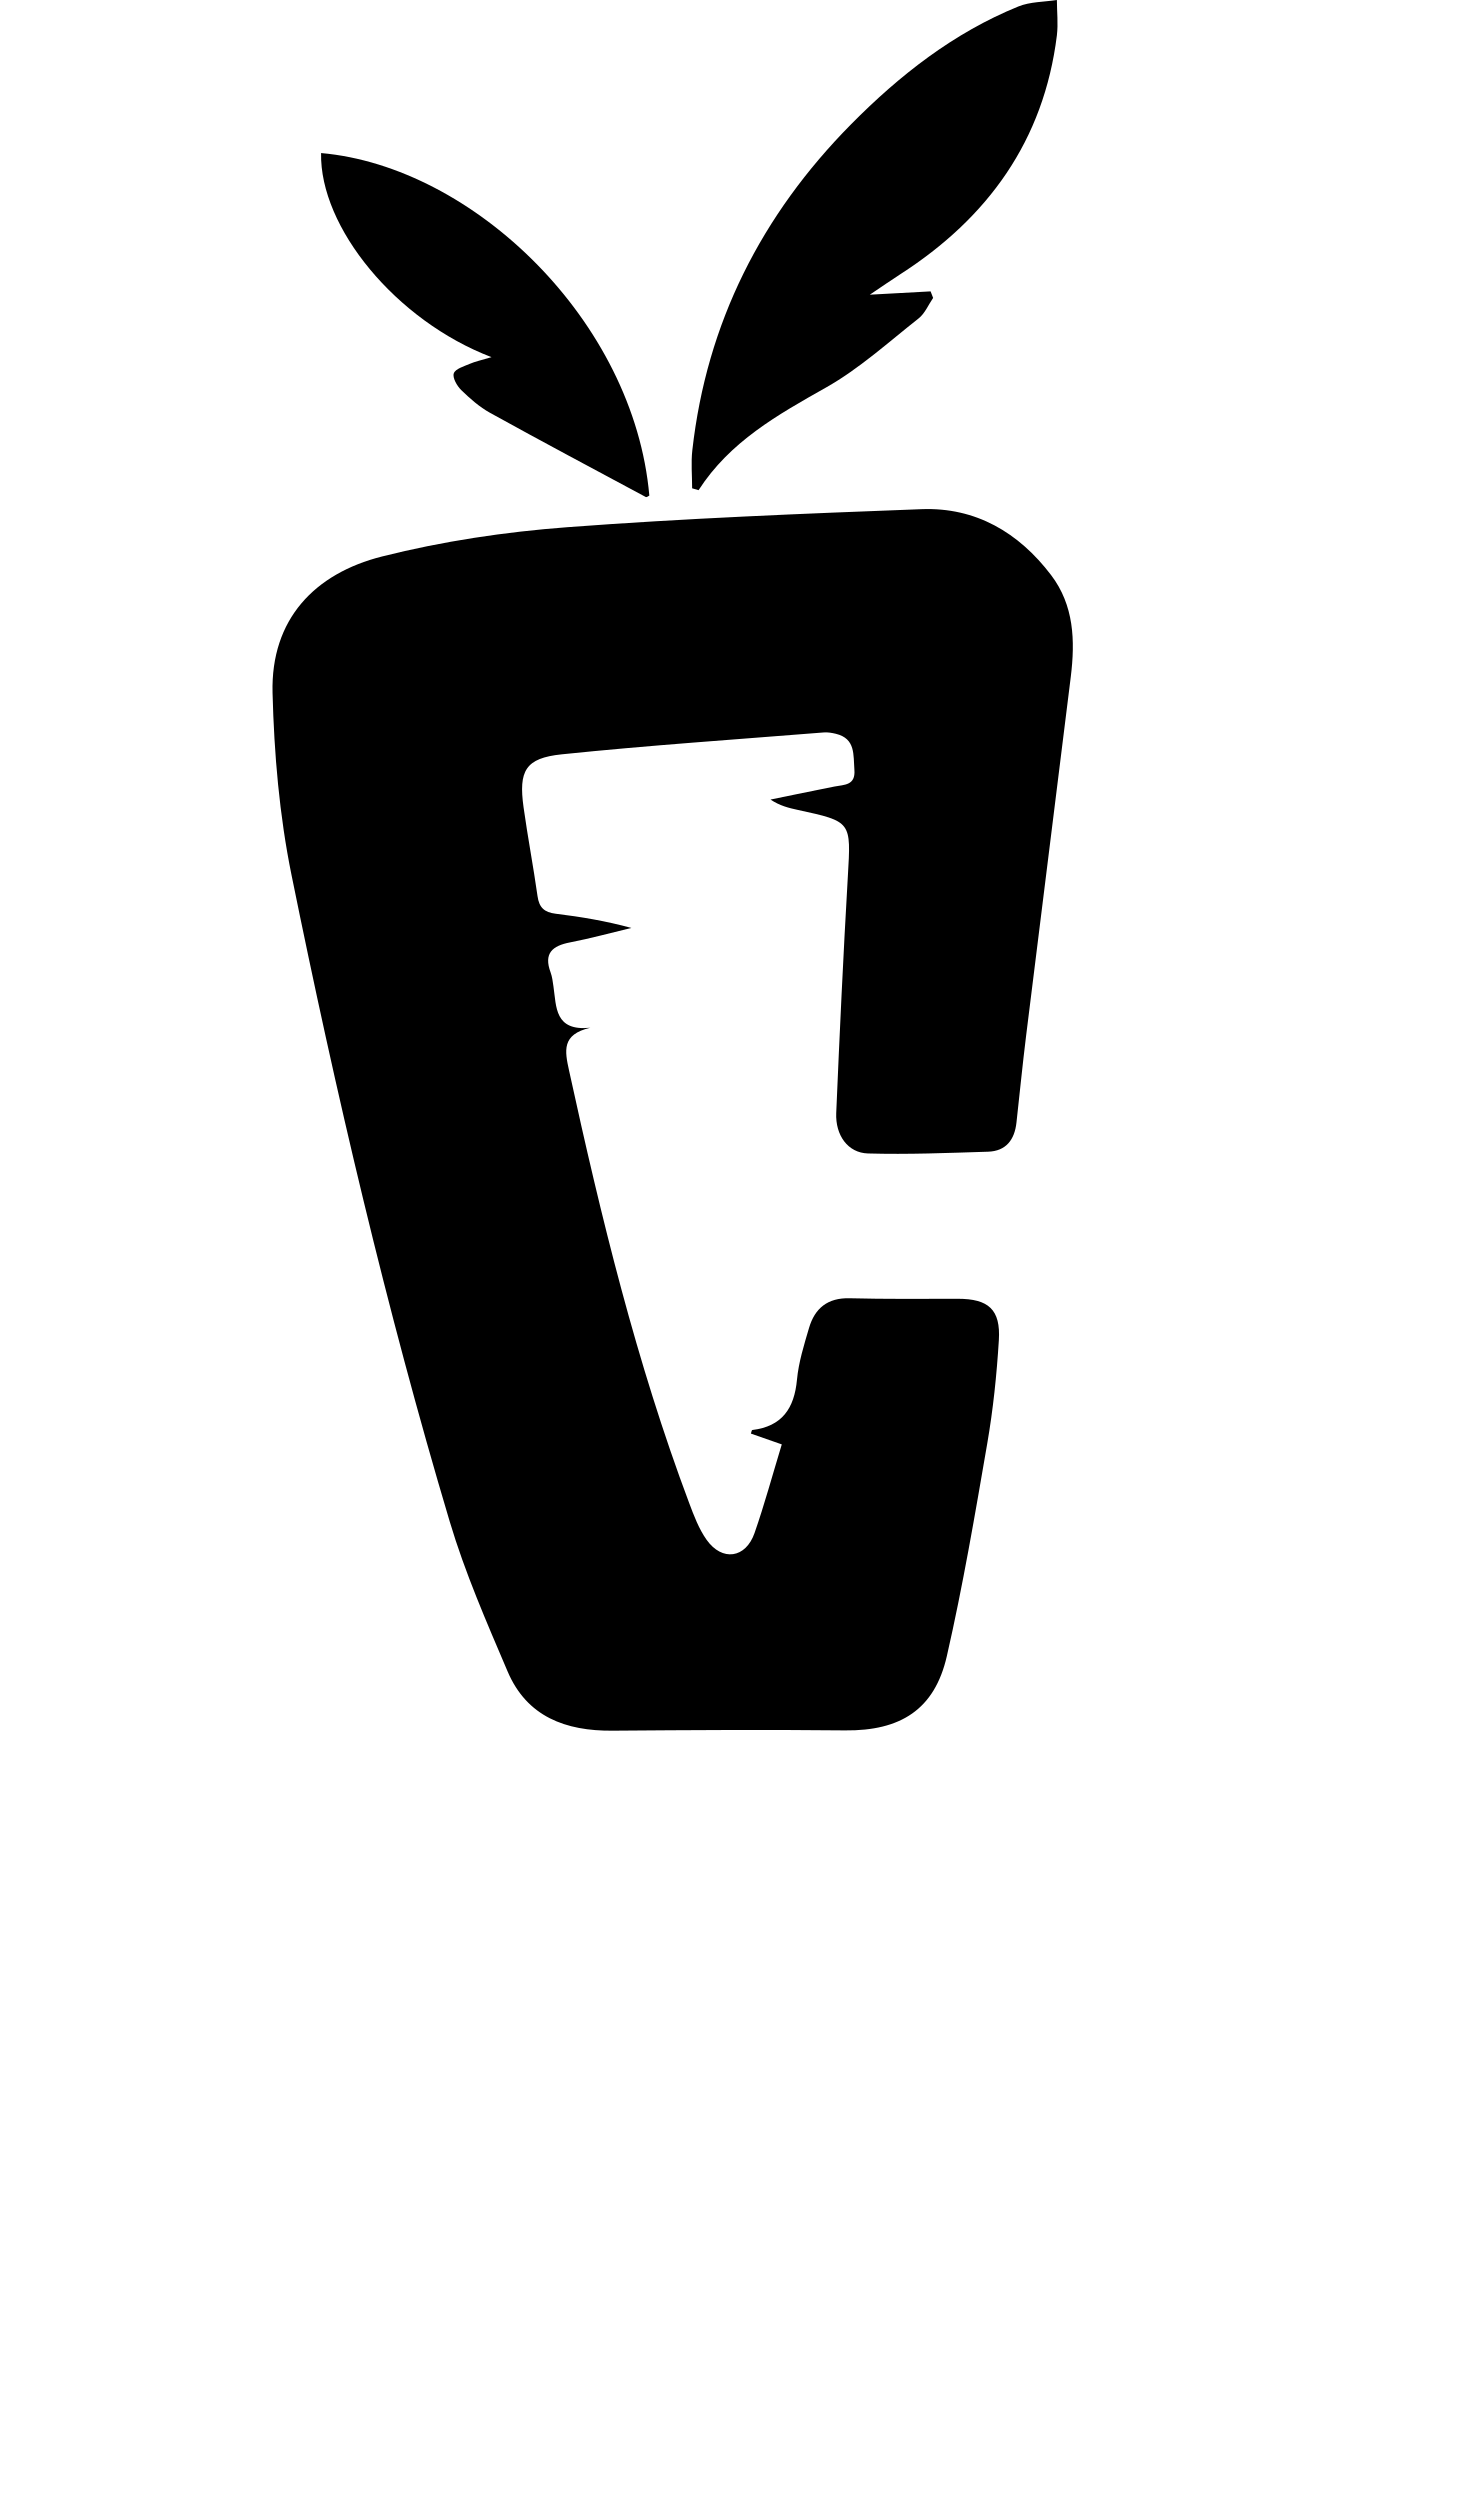
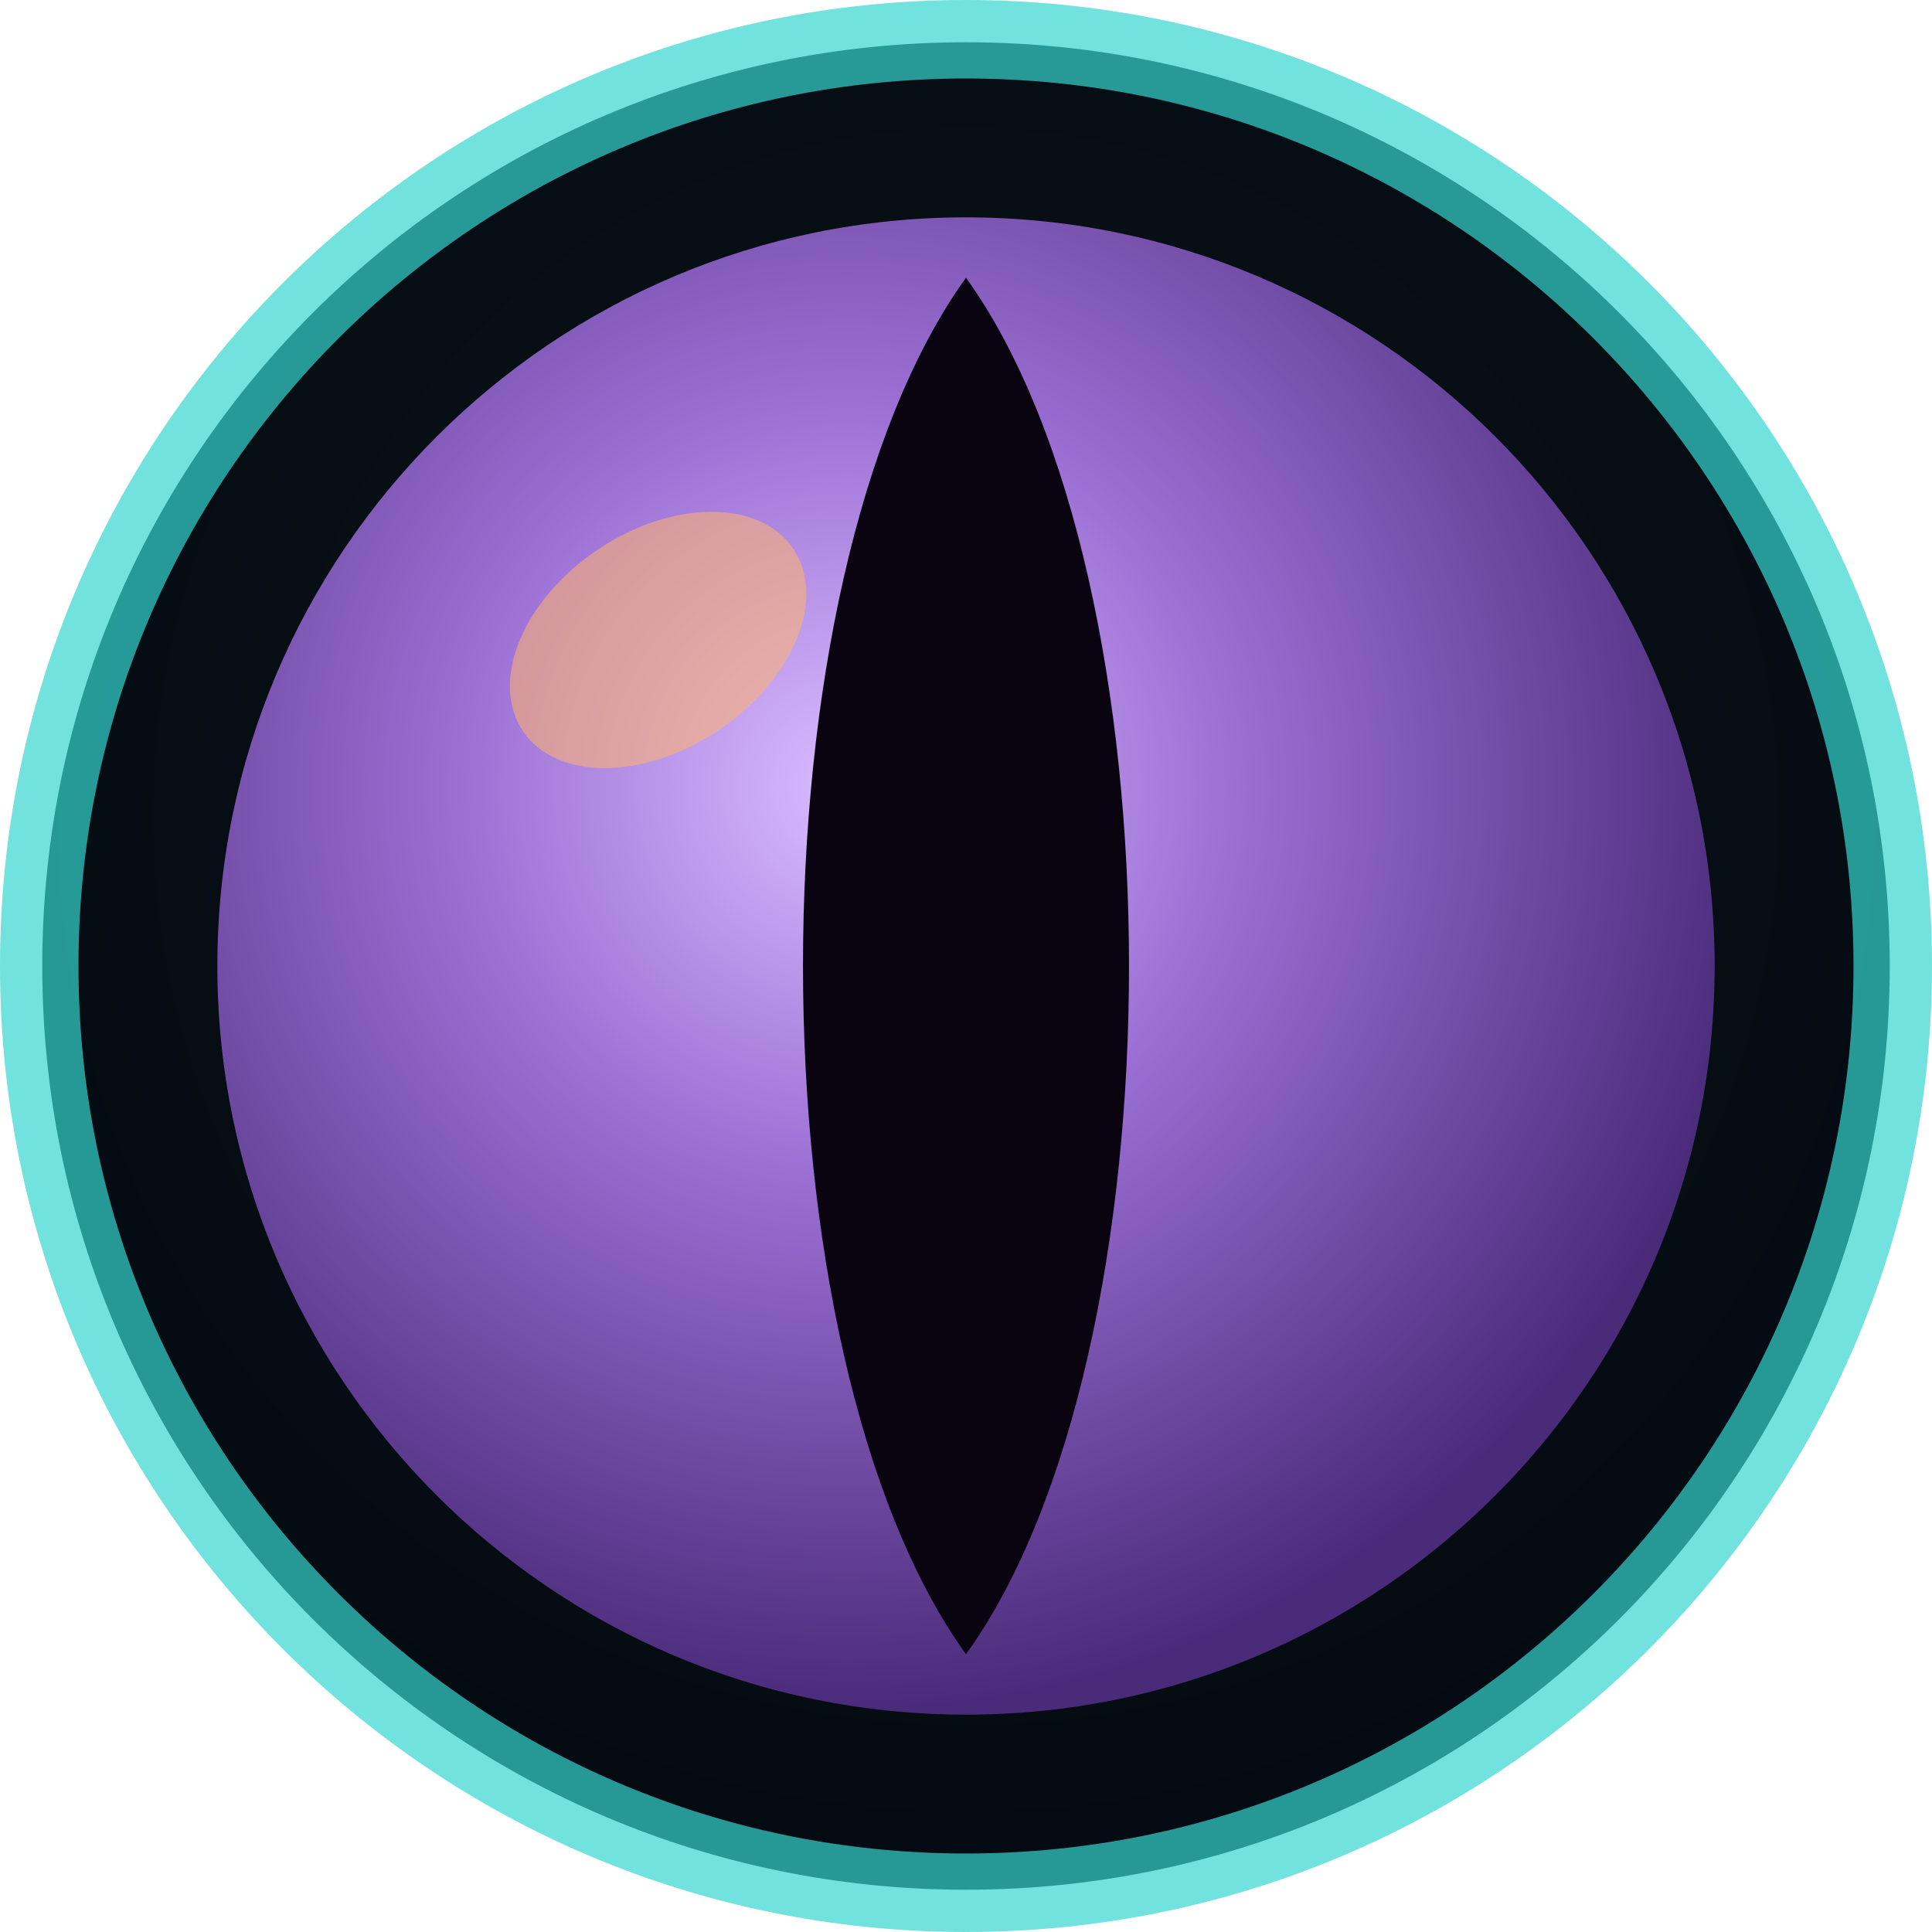
- <svg xmlns="http://www.w3.org/2000/svg" style="width:100%; height:auto;" id="logo" data-name="logo" viewBox="0 0 360.53 610.9" class="icon" fill="currentColor" stroke="currentColor" focusable="false">
+ <svg xmlns="http://www.w3.org/2000/svg" viewBox="0 0 32 32" width="32" height="32" role="img" aria-label="Dragonhoard">
  <defs>
-     <style>.cls-1 {
- 	stroke-width: 0px;
- }</style>
+     <radialGradient id="iris" cx="42%" cy="38%" r="62%">
+       <stop offset="0%" stop-color="#d9bcff" />
+       <stop offset="42%" stop-color="#9b6fd4" />
+       <stop offset="100%" stop-color="#4a2b7a" />
+     </radialGradient>
+     <radialGradient id="ground" cx="50%" cy="42%" r="60%">
+       <stop offset="0%" stop-color="#0c161b" />
+       <stop offset="100%" stop-color="#030910" />
+     </radialGradient>
  </defs>
-   <g id="template_example">
-     <g>
-       <path class="cls-1" d="m228.01,72.81c-1.16,1.69-2,3.78-3.53,4.99-7.4,5.83-14.5,12.3-22.63,16.89-11.83,6.68-23.49,13.2-31.15,25.09-.52-.15-1.05-.3-1.57-.46,0-3.11-.3-6.26.05-9.33,3.5-31.11,16.92-57.49,38.77-79.6,11.87-12.01,25.08-22.37,40.9-28.81,2.88-1.17,6.26-1.09,9.41-1.58.01,2.88.34,5.81,0,8.65-3.19,25.72-16.87,44.6-38.29,58.38-2.22,1.43-4.38,2.94-7.42,4.98,5.57-.3,10.21-.55,14.85-.81l.62,1.6Z" />
-       <path class="cls-1" d="m120.12,87.28c-23.39-8.92-42.03-31.76-41.66-49.88,37.23,3.29,76.46,41.08,80.21,83.7-.28.14-.66.46-.83.37-12.73-6.83-25.48-13.61-38.11-20.6-2.58-1.43-4.88-3.47-7.01-5.54-1.05-1.02-2.2-3.04-1.83-4.1.38-1.11,2.49-1.71,3.92-2.33,1.29-.56,2.7-.85,5.31-1.63Z" />
-       <path class="cls-1" d="m191.03,352.95c-2.92-1.02-5.22-1.83-7.54-2.64.12-.33.19-.86.33-.87,7.29-.88,10.28-5.28,10.93-12.31.4-4.26,1.72-8.47,2.94-12.62,1.42-4.84,4.56-7.41,9.93-7.27,8.8.23,17.61.14,26.42.13,7.5,0,10.5,2.61,10.04,10.11-.52,8.46-1.4,16.94-2.84,25.28-2.99,17.37-5.95,34.76-9.87,51.93-2.99,13.1-11.37,18.29-24.86,18.15-18.96-.2-37.92-.08-56.88.07-11.4.09-20.87-3.39-25.59-14.47-5.14-12.06-10.43-24.16-14.16-36.68-15.51-52-27.85-104.82-38.65-157.97-2.96-14.56-4.25-29.62-4.63-44.5-.45-17.95,10.27-29.16,26.8-33.32,14.74-3.71,30.01-6,45.18-7.14,28.82-2.17,57.73-3.32,86.62-4.41,13.22-.5,23.73,5.7,31.64,16.1,5.62,7.39,5.9,16.05,4.82,24.84-3.61,29.22-7.3,58.43-10.91,87.65-.88,7.1-1.58,14.22-2.37,21.33-.46,4.17-2.55,6.95-6.93,7.09-9.78.3-19.59.71-29.36.43-4.89-.14-7.98-4.43-7.75-9.89.82-19.28,1.72-38.57,2.84-57.84.78-13.38.96-13.36-12.19-16.21-2.22-.48-4.43-1.01-6.71-2.54,5.2-1.06,10.4-2.15,15.62-3.18,2.4-.47,5.19-.23,4.88-4.09-.29-3.63.34-7.62-4.53-8.8-.96-.23-1.99-.41-2.96-.33-21.35,1.71-42.73,3.15-64.03,5.35-8.88.92-10.57,4-9.32,12.96,1.01,7.25,2.39,14.44,3.41,21.69.39,2.81,1.67,3.96,4.44,4.3,6.19.75,12.34,1.79,18.49,3.47-4.98,1.19-9.94,2.56-14.96,3.53-4.35.83-6.51,2.67-4.78,7.33.4,1.08.53,2.27.7,3.42.74,5.03.26,11,8.99,10.11-7.04,1.64-6.23,5.63-5.17,10.48,7.81,35.78,16.45,71.32,29.35,105.67,1.16,3.1,2.37,6.31,4.25,8.97,3.8,5.36,9.56,4.55,11.72-1.65,2.44-7.01,4.39-14.2,6.65-21.64Z" />
-     </g>
-   </g>
+   <circle cx="16" cy="16" r="15.3" fill="url(#ground)" />
+   <circle cx="16" cy="16" r="15.35" fill="none" stroke="#35d6d0" stroke-opacity="0.7" stroke-width="1.3" />
+   <circle cx="16" cy="16" r="12.4" fill="url(#iris)" />
+   <path d="M16 4.6 C19.6 9.6 19.6 22.4 16 27.4 C12.4 22.4 12.4 9.6 16 4.6 Z" fill="#0a0410" />
+   <ellipse cx="10.9" cy="10.6" rx="2.7" ry="1.8" fill="#ffb46b" fill-opacity="0.55" transform="rotate(-34 10.9 10.6)" />
</svg>
